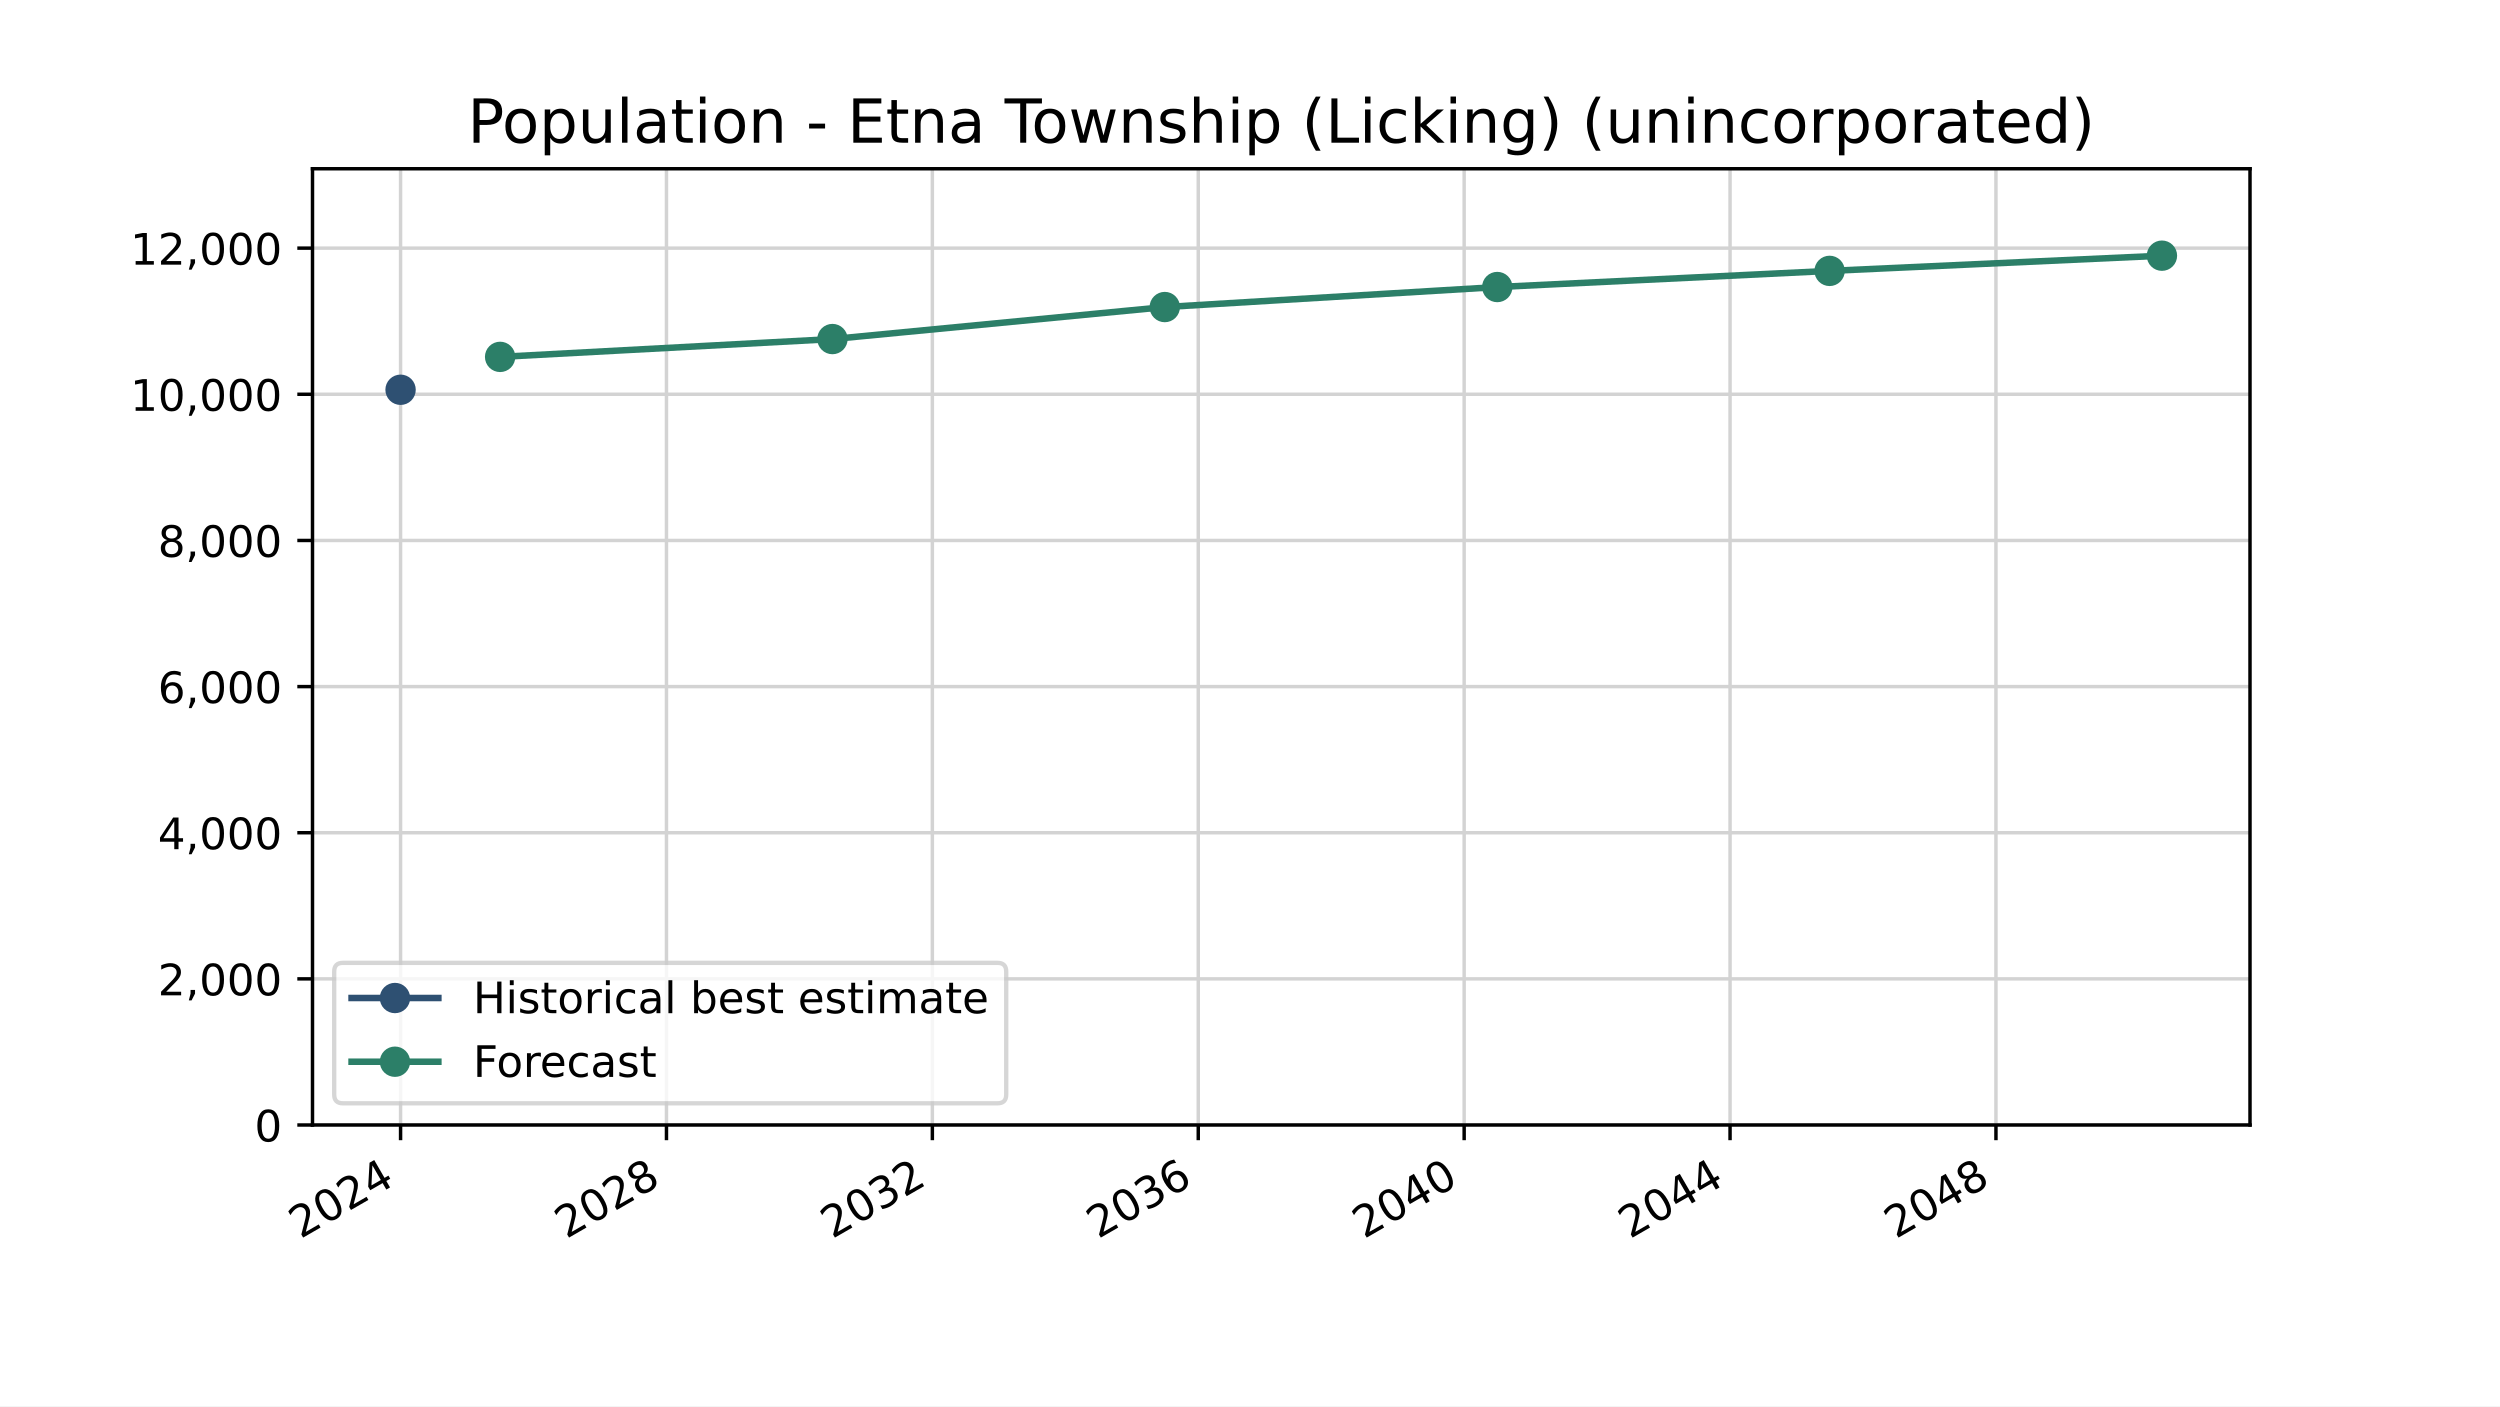
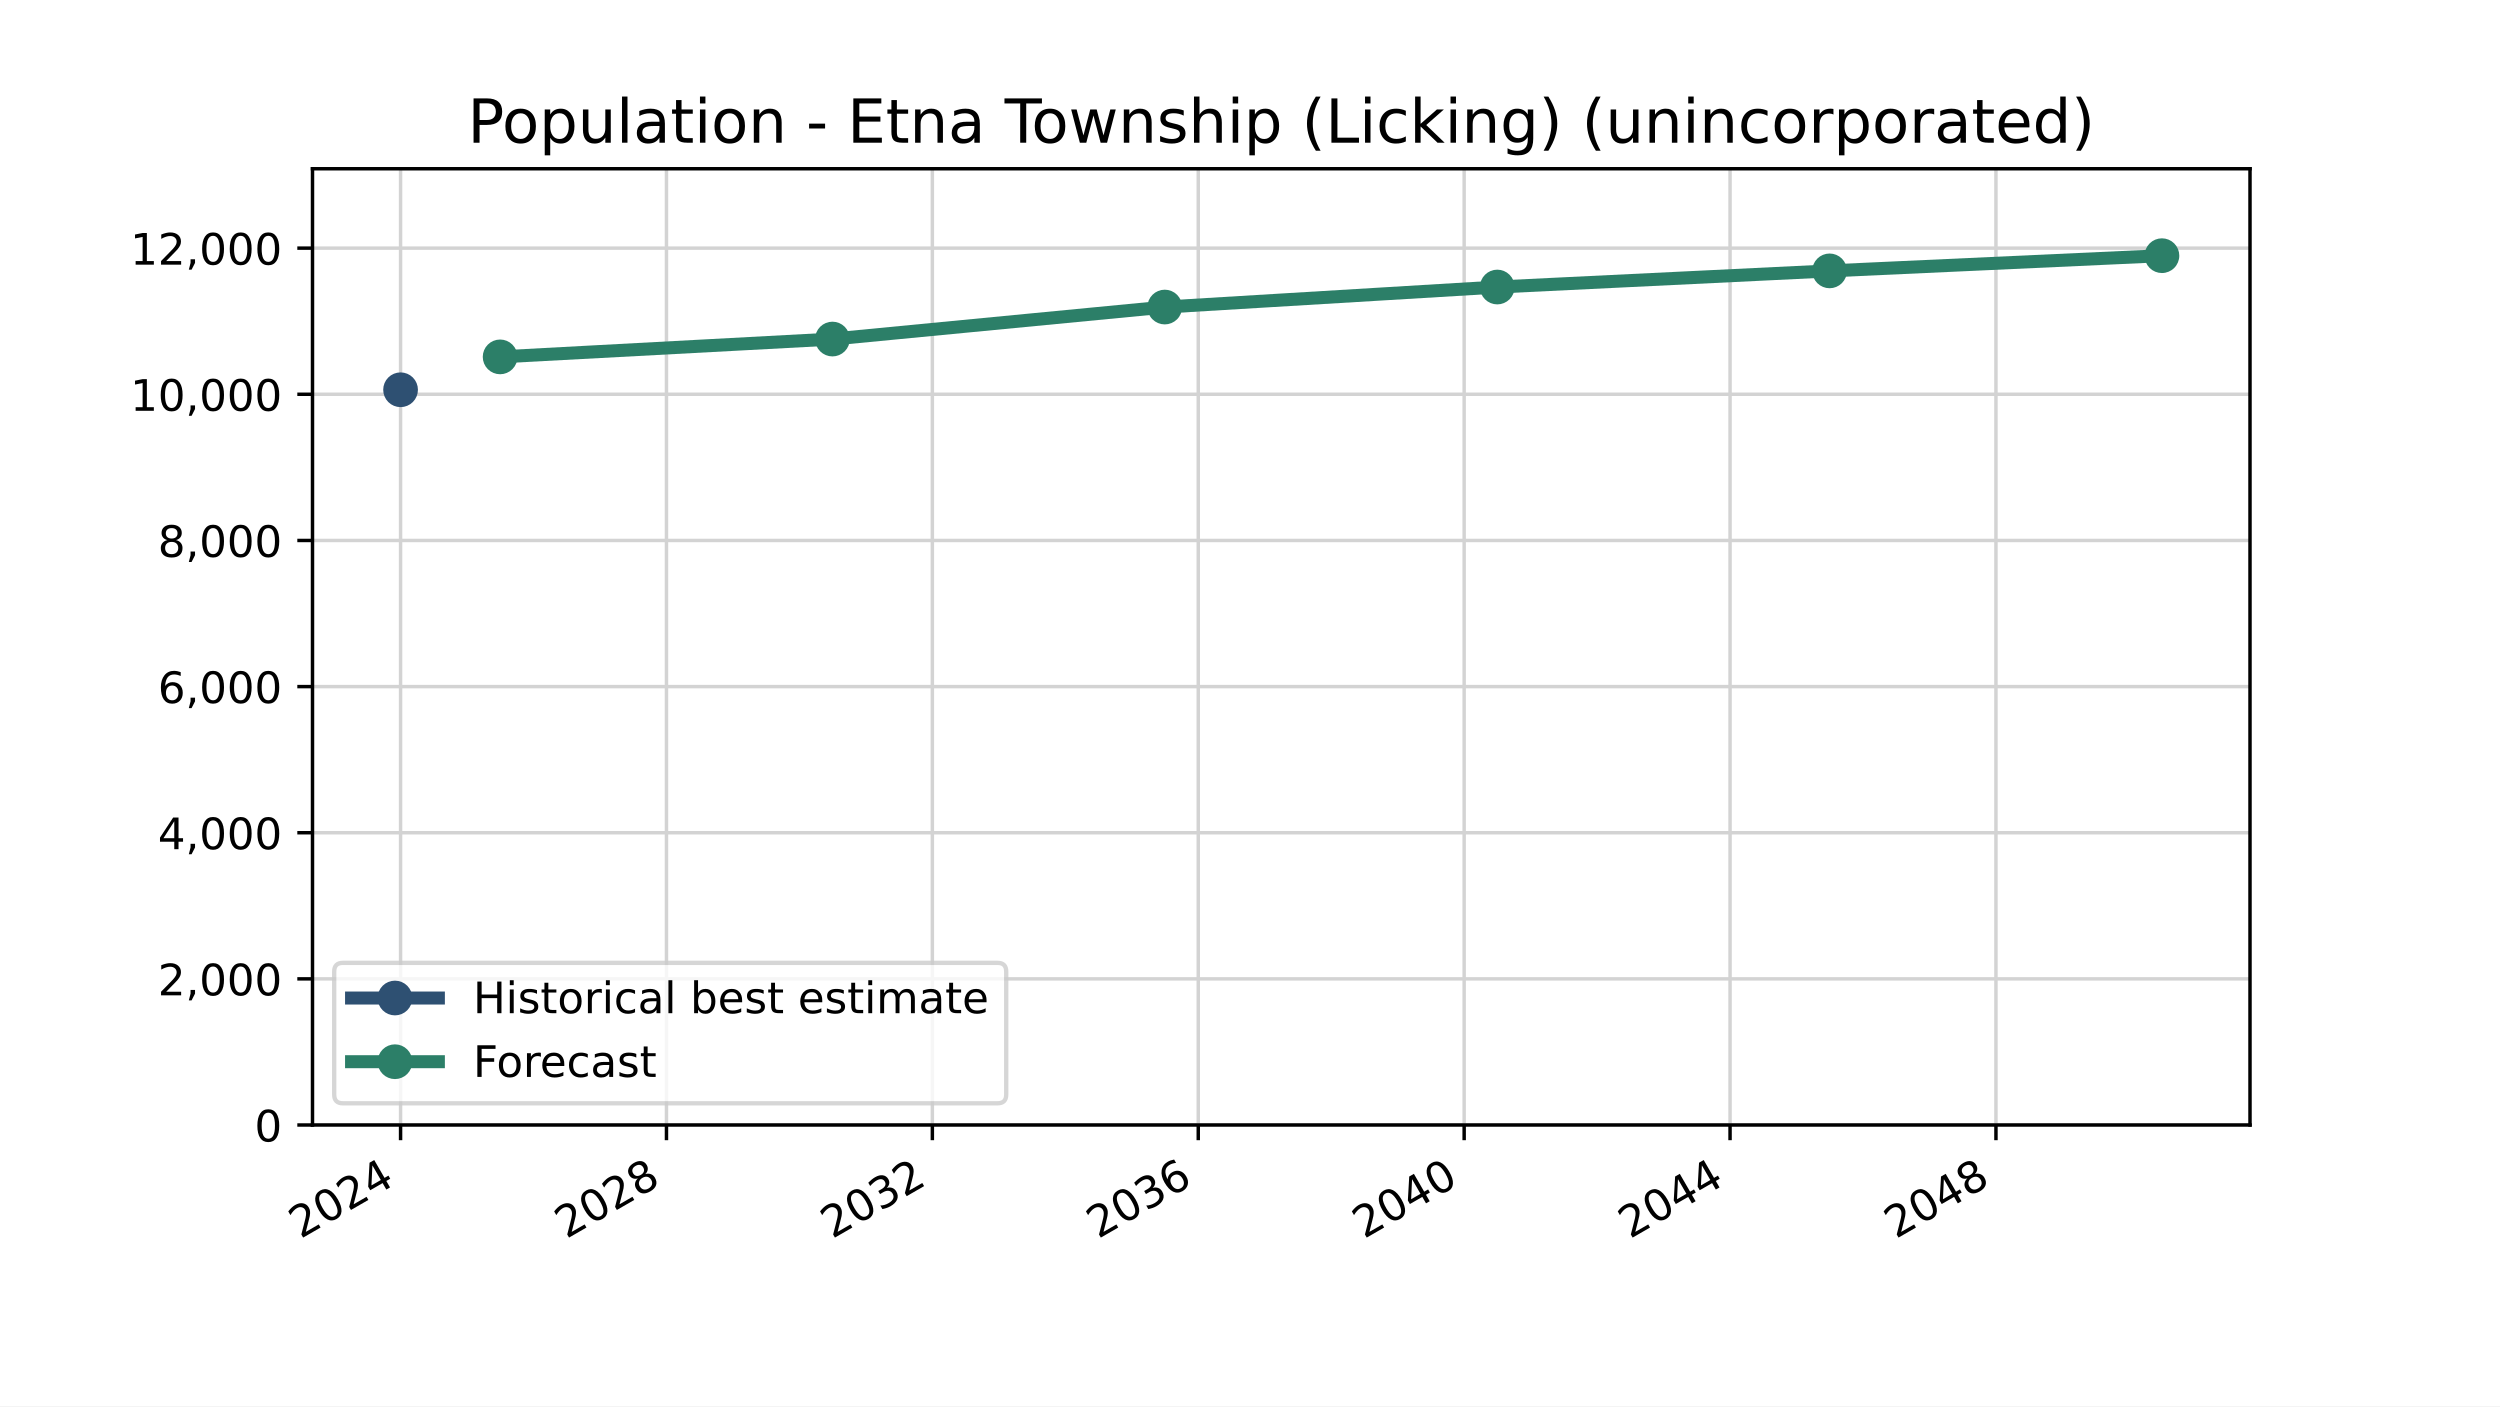
<svg xmlns="http://www.w3.org/2000/svg" xmlns:xlink="http://www.w3.org/1999/xlink" width="576pt" height="324pt" viewBox="0 0 576 324" version="1.1">
  <defs>
    <style type="text/css">*{stroke-linejoin: round; stroke-linecap: butt}</style>
  </defs>
  <g id="figure_1">
    <g id="patch_1">
      <path d="M 0 324  L 576 324  L 576 0  L 0 0  z " style="fill: #ffffff" />
    </g>
    <g id="axes_1">
      <g id="patch_2">
        <path d="M 72 259.2  L 518.4 259.2  L 518.4 38.88  L 72 38.88  z " style="fill: #ffffff" />
      </g>
      <g id="matplotlib.axis_1">
        <g id="xtick_1">
          <g id="line2d_1">
-             <path d="M 92.291 259.2  L 92.291 38.88  " clip-path="url(#pec2483b5b8)" style="fill: none; stroke: #d3d3d3; stroke-width: 0.8; stroke-linecap: square" />
+             <path d="M 92.291 259.2  L 92.291 38.88  " clip-path="url(#p291f6d114e)" style="fill: none; stroke: #d3d3d3; stroke-width: 0.8; stroke-linecap: square" />
          </g>
          <g id="line2d_2">
            <defs>
-               <path id="m67f2ed0b8e" d="M 0 0  L 0 3.5  " style="stroke: #000000; stroke-width: 0.8" />
+               <path id="me1c7db76db" d="M 0 0  L 0 3.5  " style="stroke: #000000; stroke-width: 0.8" />
            </defs>
            <g>
-               <use xlink:href="#m67f2ed0b8e" x="92.291" y="259.2" style="stroke: #000000; stroke-width: 0.8" />
+               <use xlink:href="#me1c7db76db" x="92.291" y="259.2" style="stroke: #000000; stroke-width: 0.8" />
            </g>
          </g>
          <g id="text_1">
            <g transform="translate(69.21072 285.5054) rotate(-30) scale(0.1 -0.1)">
              <defs>
                <path id="DejaVuSans-32" d="M 1228 531  L 3431 531  L 3431 0  L 469 0  L 469 531  Q 828 903 1448 1529  Q 2069 2156 2228 2338  Q 2531 2678 2651 2914  Q 2772 3150 2772 3378  Q 2772 3750 2511 3984  Q 2250 4219 1831 4219  Q 1534 4219 1204 4116  Q 875 4013 500 3803  L 500 4441  Q 881 4594 1212 4672  Q 1544 4750 1819 4750  Q 2544 4750 2975 4387  Q 3406 4025 3406 3419  Q 3406 3131 3298 2873  Q 3191 2616 2906 2266  Q 2828 2175 2409 1742  Q 1991 1309 1228 531  z " transform="scale(0.015625)" />
                <path id="DejaVuSans-30" d="M 2034 4250  Q 1547 4250 1301 3770  Q 1056 3291 1056 2328  Q 1056 1369 1301 889  Q 1547 409 2034 409  Q 2525 409 2770 889  Q 3016 1369 3016 2328  Q 3016 3291 2770 3770  Q 2525 4250 2034 4250  z M 2034 4750  Q 2819 4750 3233 4129  Q 3647 3509 3647 2328  Q 3647 1150 3233 529  Q 2819 -91 2034 -91  Q 1250 -91 836 529  Q 422 1150 422 2328  Q 422 3509 836 4129  Q 1250 4750 2034 4750  z " transform="scale(0.015625)" />
                <path id="DejaVuSans-34" d="M 2419 4116  L 825 1625  L 2419 1625  L 2419 4116  z M 2253 4666  L 3047 4666  L 3047 1625  L 3713 1625  L 3713 1100  L 3047 1100  L 3047 0  L 2419 0  L 2419 1100  L 313 1100  L 313 1709  L 2253 4666  z " transform="scale(0.015625)" />
              </defs>
              <use xlink:href="#DejaVuSans-32" />
              <use xlink:href="#DejaVuSans-30" x="63.623" />
              <use xlink:href="#DejaVuSans-32" x="127.246" />
              <use xlink:href="#DejaVuSans-34" x="190.869" />
            </g>
          </g>
        </g>
        <g id="xtick_2">
          <g id="line2d_3">
-             <path d="M 153.554 259.2  L 153.554 38.88  " clip-path="url(#pec2483b5b8)" style="fill: none; stroke: #d3d3d3; stroke-width: 0.8; stroke-linecap: square" />
+             <path d="M 153.554 259.2  L 153.554 38.88  " clip-path="url(#p291f6d114e)" style="fill: none; stroke: #d3d3d3; stroke-width: 0.8; stroke-linecap: square" />
          </g>
          <g id="line2d_4">
            <g>
-               <use xlink:href="#m67f2ed0b8e" x="153.554" y="259.2" style="stroke: #000000; stroke-width: 0.8" />
+               <use xlink:href="#me1c7db76db" x="153.554" y="259.2" style="stroke: #000000; stroke-width: 0.8" />
            </g>
          </g>
          <g id="text_2">
            <g transform="translate(130.4734 285.5054) rotate(-30) scale(0.1 -0.1)">
              <defs>
                <path id="DejaVuSans-38" d="M 2034 2216  Q 1584 2216 1326 1975  Q 1069 1734 1069 1313  Q 1069 891 1326 650  Q 1584 409 2034 409  Q 2484 409 2743 651  Q 3003 894 3003 1313  Q 3003 1734 2745 1975  Q 2488 2216 2034 2216  z M 1403 2484  Q 997 2584 770 2862  Q 544 3141 544 3541  Q 544 4100 942 4425  Q 1341 4750 2034 4750  Q 2731 4750 3128 4425  Q 3525 4100 3525 3541  Q 3525 3141 3298 2862  Q 3072 2584 2669 2484  Q 3125 2378 3379 2068  Q 3634 1759 3634 1313  Q 3634 634 3220 271  Q 2806 -91 2034 -91  Q 1263 -91 848 271  Q 434 634 434 1313  Q 434 1759 690 2068  Q 947 2378 1403 2484  z M 1172 3481  Q 1172 3119 1398 2916  Q 1625 2713 2034 2713  Q 2441 2713 2670 2916  Q 2900 3119 2900 3481  Q 2900 3844 2670 4047  Q 2441 4250 2034 4250  Q 1625 4250 1398 4047  Q 1172 3844 1172 3481  z " transform="scale(0.015625)" />
              </defs>
              <use xlink:href="#DejaVuSans-32" />
              <use xlink:href="#DejaVuSans-30" x="63.623" />
              <use xlink:href="#DejaVuSans-32" x="127.246" />
              <use xlink:href="#DejaVuSans-38" x="190.869" />
            </g>
          </g>
        </g>
        <g id="xtick_3">
          <g id="line2d_5">
-             <path d="M 214.816 259.2  L 214.816 38.88  " clip-path="url(#pec2483b5b8)" style="fill: none; stroke: #d3d3d3; stroke-width: 0.8; stroke-linecap: square" />
+             <path d="M 214.816 259.2  L 214.816 38.88  " clip-path="url(#p291f6d114e)" style="fill: none; stroke: #d3d3d3; stroke-width: 0.8; stroke-linecap: square" />
          </g>
          <g id="line2d_6">
            <g>
-               <use xlink:href="#m67f2ed0b8e" x="214.816" y="259.2" style="stroke: #000000; stroke-width: 0.8" />
+               <use xlink:href="#me1c7db76db" x="214.816" y="259.2" style="stroke: #000000; stroke-width: 0.8" />
            </g>
          </g>
          <g id="text_3">
            <g transform="translate(191.7361 285.5054) rotate(-30) scale(0.1 -0.1)">
              <defs>
                <path id="DejaVuSans-33" d="M 2597 2516  Q 3050 2419 3304 2112  Q 3559 1806 3559 1356  Q 3559 666 3084 287  Q 2609 -91 1734 -91  Q 1441 -91 1130 -33  Q 819 25 488 141  L 488 750  Q 750 597 1062 519  Q 1375 441 1716 441  Q 2309 441 2620 675  Q 2931 909 2931 1356  Q 2931 1769 2642 2001  Q 2353 2234 1838 2234  L 1294 2234  L 1294 2753  L 1863 2753  Q 2328 2753 2575 2939  Q 2822 3125 2822 3475  Q 2822 3834 2567 4026  Q 2313 4219 1838 4219  Q 1578 4219 1281 4162  Q 984 4106 628 3988  L 628 4550  Q 988 4650 1302 4700  Q 1616 4750 1894 4750  Q 2613 4750 3031 4423  Q 3450 4097 3450 3541  Q 3450 3153 3228 2886  Q 3006 2619 2597 2516  z " transform="scale(0.015625)" />
              </defs>
              <use xlink:href="#DejaVuSans-32" />
              <use xlink:href="#DejaVuSans-30" x="63.623" />
              <use xlink:href="#DejaVuSans-33" x="127.246" />
              <use xlink:href="#DejaVuSans-32" x="190.869" />
            </g>
          </g>
        </g>
        <g id="xtick_4">
          <g id="line2d_7">
-             <path d="M 276.079 259.2  L 276.079 38.88  " clip-path="url(#pec2483b5b8)" style="fill: none; stroke: #d3d3d3; stroke-width: 0.8; stroke-linecap: square" />
+             <path d="M 276.079 259.2  L 276.079 38.88  " clip-path="url(#p291f6d114e)" style="fill: none; stroke: #d3d3d3; stroke-width: 0.8; stroke-linecap: square" />
          </g>
          <g id="line2d_8">
            <g>
-               <use xlink:href="#m67f2ed0b8e" x="276.079" y="259.2" style="stroke: #000000; stroke-width: 0.8" />
+               <use xlink:href="#me1c7db76db" x="276.079" y="259.2" style="stroke: #000000; stroke-width: 0.8" />
            </g>
          </g>
          <g id="text_4">
            <g transform="translate(252.9988 285.5054) rotate(-30) scale(0.1 -0.1)">
              <defs>
                <path id="DejaVuSans-36" d="M 2113 2584  Q 1688 2584 1439 2293  Q 1191 2003 1191 1497  Q 1191 994 1439 701  Q 1688 409 2113 409  Q 2538 409 2786 701  Q 3034 994 3034 1497  Q 3034 2003 2786 2293  Q 2538 2584 2113 2584  z M 3366 4563  L 3366 3988  Q 3128 4100 2886 4159  Q 2644 4219 2406 4219  Q 1781 4219 1451 3797  Q 1122 3375 1075 2522  Q 1259 2794 1537 2939  Q 1816 3084 2150 3084  Q 2853 3084 3261 2657  Q 3669 2231 3669 1497  Q 3669 778 3244 343  Q 2819 -91 2113 -91  Q 1303 -91 875 529  Q 447 1150 447 2328  Q 447 3434 972 4092  Q 1497 4750 2381 4750  Q 2619 4750 2861 4703  Q 3103 4656 3366 4563  z " transform="scale(0.015625)" />
              </defs>
              <use xlink:href="#DejaVuSans-32" />
              <use xlink:href="#DejaVuSans-30" x="63.623" />
              <use xlink:href="#DejaVuSans-33" x="127.246" />
              <use xlink:href="#DejaVuSans-36" x="190.869" />
            </g>
          </g>
        </g>
        <g id="xtick_5">
          <g id="line2d_9">
-             <path d="M 337.342 259.2  L 337.342 38.88  " clip-path="url(#pec2483b5b8)" style="fill: none; stroke: #d3d3d3; stroke-width: 0.8; stroke-linecap: square" />
+             <path d="M 337.342 259.2  L 337.342 38.88  " clip-path="url(#p291f6d114e)" style="fill: none; stroke: #d3d3d3; stroke-width: 0.8; stroke-linecap: square" />
          </g>
          <g id="line2d_10">
            <g>
-               <use xlink:href="#m67f2ed0b8e" x="337.342" y="259.2" style="stroke: #000000; stroke-width: 0.8" />
+               <use xlink:href="#me1c7db76db" x="337.342" y="259.2" style="stroke: #000000; stroke-width: 0.8" />
            </g>
          </g>
          <g id="text_5">
            <g transform="translate(314.2615 285.5054) rotate(-30) scale(0.1 -0.1)">
              <use xlink:href="#DejaVuSans-32" />
              <use xlink:href="#DejaVuSans-30" x="63.623" />
              <use xlink:href="#DejaVuSans-34" x="127.246" />
              <use xlink:href="#DejaVuSans-30" x="190.869" />
            </g>
          </g>
        </g>
        <g id="xtick_6">
          <g id="line2d_11">
-             <path d="M 398.604 259.2  L 398.604 38.88  " clip-path="url(#pec2483b5b8)" style="fill: none; stroke: #d3d3d3; stroke-width: 0.8; stroke-linecap: square" />
+             <path d="M 398.604 259.2  L 398.604 38.88  " clip-path="url(#p291f6d114e)" style="fill: none; stroke: #d3d3d3; stroke-width: 0.8; stroke-linecap: square" />
          </g>
          <g id="line2d_12">
            <g>
-               <use xlink:href="#m67f2ed0b8e" x="398.604" y="259.2" style="stroke: #000000; stroke-width: 0.8" />
+               <use xlink:href="#me1c7db76db" x="398.604" y="259.2" style="stroke: #000000; stroke-width: 0.8" />
            </g>
          </g>
          <g id="text_6">
            <g transform="translate(375.5242 285.5054) rotate(-30) scale(0.1 -0.1)">
              <use xlink:href="#DejaVuSans-32" />
              <use xlink:href="#DejaVuSans-30" x="63.623" />
              <use xlink:href="#DejaVuSans-34" x="127.246" />
              <use xlink:href="#DejaVuSans-34" x="190.869" />
            </g>
          </g>
        </g>
        <g id="xtick_7">
          <g id="line2d_13">
-             <path d="M 459.867 259.2  L 459.867 38.88  " clip-path="url(#pec2483b5b8)" style="fill: none; stroke: #d3d3d3; stroke-width: 0.8; stroke-linecap: square" />
+             <path d="M 459.867 259.2  L 459.867 38.88  " clip-path="url(#p291f6d114e)" style="fill: none; stroke: #d3d3d3; stroke-width: 0.8; stroke-linecap: square" />
          </g>
          <g id="line2d_14">
            <g>
-               <use xlink:href="#m67f2ed0b8e" x="459.867" y="259.2" style="stroke: #000000; stroke-width: 0.8" />
+               <use xlink:href="#me1c7db76db" x="459.867" y="259.2" style="stroke: #000000; stroke-width: 0.8" />
            </g>
          </g>
          <g id="text_7">
            <g transform="translate(436.7869 285.5054) rotate(-30) scale(0.1 -0.1)">
              <use xlink:href="#DejaVuSans-32" />
              <use xlink:href="#DejaVuSans-30" x="63.623" />
              <use xlink:href="#DejaVuSans-34" x="127.246" />
              <use xlink:href="#DejaVuSans-38" x="190.869" />
            </g>
          </g>
        </g>
      </g>
      <g id="matplotlib.axis_2">
        <g id="ytick_1">
          <g id="line2d_15">
-             <path d="M 72 259.2  L 518.4 259.2  " clip-path="url(#pec2483b5b8)" style="fill: none; stroke: #d3d3d3; stroke-width: 0.8; stroke-linecap: square" />
+             <path d="M 72 259.2  L 518.4 259.2  " clip-path="url(#p291f6d114e)" style="fill: none; stroke: #d3d3d3; stroke-width: 0.8; stroke-linecap: square" />
          </g>
          <g id="line2d_16">
            <defs>
-               <path id="m2c3a84fed5" d="M 0 0  L -3.5 0  " style="stroke: #000000; stroke-width: 0.8" />
+               <path id="mdb825f6d9b" d="M 0 0  L -3.5 0  " style="stroke: #000000; stroke-width: 0.8" />
            </defs>
            <g>
-               <use xlink:href="#m2c3a84fed5" x="72" y="259.2" style="stroke: #000000; stroke-width: 0.8" />
+               <use xlink:href="#mdb825f6d9b" x="72" y="259.2" style="stroke: #000000; stroke-width: 0.8" />
            </g>
          </g>
          <g id="text_8">
            <g transform="translate(58.6375 262.9992) scale(0.1 -0.1)">
              <use xlink:href="#DejaVuSans-30" />
            </g>
          </g>
        </g>
        <g id="ytick_2">
          <g id="line2d_17">
-             <path d="M 72 225.529  L 518.4 225.529  " clip-path="url(#pec2483b5b8)" style="fill: none; stroke: #d3d3d3; stroke-width: 0.8; stroke-linecap: square" />
+             <path d="M 72 225.529  L 518.4 225.529  " clip-path="url(#p291f6d114e)" style="fill: none; stroke: #d3d3d3; stroke-width: 0.8; stroke-linecap: square" />
          </g>
          <g id="line2d_18">
            <g>
-               <use xlink:href="#m2c3a84fed5" x="72" y="225.529" style="stroke: #000000; stroke-width: 0.8" />
+               <use xlink:href="#mdb825f6d9b" x="72" y="225.529" style="stroke: #000000; stroke-width: 0.8" />
            </g>
          </g>
          <g id="text_9">
            <g transform="translate(36.37188 229.3284) scale(0.1 -0.1)">
              <defs>
                <path id="DejaVuSans-2c" d="M 750 794  L 1409 794  L 1409 256  L 897 -744  L 494 -744  L 750 256  L 750 794  z " transform="scale(0.015625)" />
              </defs>
              <use xlink:href="#DejaVuSans-32" />
              <use xlink:href="#DejaVuSans-2c" x="63.623" />
              <use xlink:href="#DejaVuSans-30" x="95.41" />
              <use xlink:href="#DejaVuSans-30" x="159.033" />
              <use xlink:href="#DejaVuSans-30" x="222.656" />
            </g>
          </g>
        </g>
        <g id="ytick_3">
          <g id="line2d_19">
-             <path d="M 72 191.858  L 518.4 191.858  " clip-path="url(#pec2483b5b8)" style="fill: none; stroke: #d3d3d3; stroke-width: 0.8; stroke-linecap: square" />
+             <path d="M 72 191.858  L 518.4 191.858  " clip-path="url(#p291f6d114e)" style="fill: none; stroke: #d3d3d3; stroke-width: 0.8; stroke-linecap: square" />
          </g>
          <g id="line2d_20">
            <g>
-               <use xlink:href="#m2c3a84fed5" x="72" y="191.858" style="stroke: #000000; stroke-width: 0.8" />
+               <use xlink:href="#mdb825f6d9b" x="72" y="191.858" style="stroke: #000000; stroke-width: 0.8" />
            </g>
          </g>
          <g id="text_10">
            <g transform="translate(36.37188 195.6576) scale(0.1 -0.1)">
              <use xlink:href="#DejaVuSans-34" />
              <use xlink:href="#DejaVuSans-2c" x="63.623" />
              <use xlink:href="#DejaVuSans-30" x="95.41" />
              <use xlink:href="#DejaVuSans-30" x="159.033" />
              <use xlink:href="#DejaVuSans-30" x="222.656" />
            </g>
          </g>
        </g>
        <g id="ytick_4">
          <g id="line2d_21">
-             <path d="M 72 158.188  L 518.4 158.188  " clip-path="url(#pec2483b5b8)" style="fill: none; stroke: #d3d3d3; stroke-width: 0.8; stroke-linecap: square" />
+             <path d="M 72 158.188  L 518.4 158.188  " clip-path="url(#p291f6d114e)" style="fill: none; stroke: #d3d3d3; stroke-width: 0.8; stroke-linecap: square" />
          </g>
          <g id="line2d_22">
            <g>
-               <use xlink:href="#m2c3a84fed5" x="72" y="158.188" style="stroke: #000000; stroke-width: 0.8" />
+               <use xlink:href="#mdb825f6d9b" x="72" y="158.188" style="stroke: #000000; stroke-width: 0.8" />
            </g>
          </g>
          <g id="text_11">
            <g transform="translate(36.37188 161.9867) scale(0.1 -0.1)">
              <use xlink:href="#DejaVuSans-36" />
              <use xlink:href="#DejaVuSans-2c" x="63.623" />
              <use xlink:href="#DejaVuSans-30" x="95.41" />
              <use xlink:href="#DejaVuSans-30" x="159.033" />
              <use xlink:href="#DejaVuSans-30" x="222.656" />
            </g>
          </g>
        </g>
        <g id="ytick_5">
          <g id="line2d_23">
-             <path d="M 72 124.517  L 518.4 124.517  " clip-path="url(#pec2483b5b8)" style="fill: none; stroke: #d3d3d3; stroke-width: 0.8; stroke-linecap: square" />
+             <path d="M 72 124.517  L 518.4 124.517  " clip-path="url(#p291f6d114e)" style="fill: none; stroke: #d3d3d3; stroke-width: 0.8; stroke-linecap: square" />
          </g>
          <g id="line2d_24">
            <g>
-               <use xlink:href="#m2c3a84fed5" x="72" y="124.517" style="stroke: #000000; stroke-width: 0.8" />
+               <use xlink:href="#mdb825f6d9b" x="72" y="124.517" style="stroke: #000000; stroke-width: 0.8" />
            </g>
          </g>
          <g id="text_12">
            <g transform="translate(36.37188 128.3159) scale(0.1 -0.1)">
              <use xlink:href="#DejaVuSans-38" />
              <use xlink:href="#DejaVuSans-2c" x="63.623" />
              <use xlink:href="#DejaVuSans-30" x="95.41" />
              <use xlink:href="#DejaVuSans-30" x="159.033" />
              <use xlink:href="#DejaVuSans-30" x="222.656" />
            </g>
          </g>
        </g>
        <g id="ytick_6">
          <g id="line2d_25">
-             <path d="M 72 90.846  L 518.4 90.846  " clip-path="url(#pec2483b5b8)" style="fill: none; stroke: #d3d3d3; stroke-width: 0.8; stroke-linecap: square" />
+             <path d="M 72 90.846  L 518.4 90.846  " clip-path="url(#p291f6d114e)" style="fill: none; stroke: #d3d3d3; stroke-width: 0.8; stroke-linecap: square" />
          </g>
          <g id="line2d_26">
            <g>
-               <use xlink:href="#m2c3a84fed5" x="72" y="90.846" style="stroke: #000000; stroke-width: 0.8" />
+               <use xlink:href="#mdb825f6d9b" x="72" y="90.846" style="stroke: #000000; stroke-width: 0.8" />
            </g>
          </g>
          <g id="text_13">
            <g transform="translate(30.00937 94.64509) scale(0.1 -0.1)">
              <defs>
                <path id="DejaVuSans-31" d="M 794 531  L 1825 531  L 1825 4091  L 703 3866  L 703 4441  L 1819 4666  L 2450 4666  L 2450 531  L 3481 531  L 3481 0  L 794 0  L 794 531  z " transform="scale(0.015625)" />
              </defs>
              <use xlink:href="#DejaVuSans-31" />
              <use xlink:href="#DejaVuSans-30" x="63.623" />
              <use xlink:href="#DejaVuSans-2c" x="127.246" />
              <use xlink:href="#DejaVuSans-30" x="159.033" />
              <use xlink:href="#DejaVuSans-30" x="222.656" />
              <use xlink:href="#DejaVuSans-30" x="286.279" />
            </g>
          </g>
        </g>
        <g id="ytick_7">
          <g id="line2d_27">
-             <path d="M 72 57.175  L 518.4 57.175  " clip-path="url(#pec2483b5b8)" style="fill: none; stroke: #d3d3d3; stroke-width: 0.8; stroke-linecap: square" />
+             <path d="M 72 57.175  L 518.4 57.175  " clip-path="url(#p291f6d114e)" style="fill: none; stroke: #d3d3d3; stroke-width: 0.8; stroke-linecap: square" />
          </g>
          <g id="line2d_28">
            <g>
-               <use xlink:href="#m2c3a84fed5" x="72" y="57.175" style="stroke: #000000; stroke-width: 0.8" />
+               <use xlink:href="#mdb825f6d9b" x="72" y="57.175" style="stroke: #000000; stroke-width: 0.8" />
            </g>
          </g>
          <g id="text_14">
            <g transform="translate(30.00937 60.97426) scale(0.1 -0.1)">
              <use xlink:href="#DejaVuSans-31" />
              <use xlink:href="#DejaVuSans-32" x="63.623" />
              <use xlink:href="#DejaVuSans-2c" x="127.246" />
              <use xlink:href="#DejaVuSans-30" x="159.033" />
              <use xlink:href="#DejaVuSans-30" x="222.656" />
              <use xlink:href="#DejaVuSans-30" x="286.279" />
            </g>
          </g>
        </g>
      </g>
      <g id="line2d_29">
-         <path d="M 92.291 89.802  " clip-path="url(#pec2483b5b8)" style="fill: none; stroke: #2e5072; stroke-width: 1.5; stroke-linecap: square" />
+         <path d="M 92.291 89.802  " clip-path="url(#p291f6d114e)" style="fill: none; stroke: #2e5072; stroke-width: 3; stroke-linecap: square" />
        <defs>
-           <path id="m826aa216a7" d="M 0 3  C 0.796 3 1.559 2.684 2.121 2.121  C 2.684 1.559 3 0.796 3 0  C 3 -0.796 2.684 -1.559 2.121 -2.121  C 1.559 -2.684 0.796 -3 0 -3  C -0.796 -3 -1.559 -2.684 -2.121 -2.121  C -2.684 -1.559 -3 -0.796 -3 0  C -3 0.796 -2.684 1.559 -2.121 2.121  C -1.559 2.684 -0.796 3 0 3  z " style="stroke: #2e5072" />
+           <path id="ma25439efd0" d="M 0 3.5  C 0.928 3.5 1.819 3.131 2.475 2.475  C 3.131 1.819 3.5 0.928 3.5 0  C 3.5 -0.928 3.131 -1.819 2.475 -2.475  C 1.819 -3.131 0.928 -3.5 0 -3.5  C -0.928 -3.5 -1.819 -3.131 -2.475 -2.475  C -3.131 -1.819 -3.5 -0.928 -3.5 0  C -3.5 0.928 -3.131 1.819 -2.475 2.475  C -1.819 3.131 -0.928 3.5 0 3.5  z " style="stroke: #2e5072" />
        </defs>
-         <g clip-path="url(#pec2483b5b8)">
-           <use xlink:href="#m826aa216a7" x="92.291" y="89.802" style="fill: #2e5072; stroke: #2e5072" />
+         <g clip-path="url(#p291f6d114e)">
+           <use xlink:href="#ma25439efd0" x="92.291" y="89.802" style="fill: #2e5072; stroke: #2e5072" />
        </g>
      </g>
      <g id="line2d_30">
-         <path d="M 115.228 82.226  L 191.796 78.118  L 268.364 70.744  L 344.973 66.131  L 421.541 62.411  L 498.109 58.909  " clip-path="url(#pec2483b5b8)" style="fill: none; stroke: #2c7f68; stroke-width: 1.5; stroke-linecap: square" />
+         <path d="M 115.228 82.226  L 191.796 78.118  L 268.364 70.744  L 344.973 66.131  L 421.541 62.411  L 498.109 58.909  " clip-path="url(#p291f6d114e)" style="fill: none; stroke: #2c7f68; stroke-width: 3; stroke-linecap: square" />
        <defs>
-           <path id="m26b83d8447" d="M 0 3  C 0.796 3 1.559 2.684 2.121 2.121  C 2.684 1.559 3 0.796 3 0  C 3 -0.796 2.684 -1.559 2.121 -2.121  C 1.559 -2.684 0.796 -3 0 -3  C -0.796 -3 -1.559 -2.684 -2.121 -2.121  C -2.684 -1.559 -3 -0.796 -3 0  C -3 0.796 -2.684 1.559 -2.121 2.121  C -1.559 2.684 -0.796 3 0 3  z " style="stroke: #2c7f68" />
+           <path id="m5c4cf9ce46" d="M 0 3.5  C 0.928 3.5 1.819 3.131 2.475 2.475  C 3.131 1.819 3.5 0.928 3.5 0  C 3.5 -0.928 3.131 -1.819 2.475 -2.475  C 1.819 -3.131 0.928 -3.5 0 -3.5  C -0.928 -3.5 -1.819 -3.131 -2.475 -2.475  C -3.131 -1.819 -3.5 -0.928 -3.5 0  C -3.5 0.928 -3.131 1.819 -2.475 2.475  C -1.819 3.131 -0.928 3.5 0 3.5  z " style="stroke: #2c7f68" />
        </defs>
-         <g clip-path="url(#pec2483b5b8)">
-           <use xlink:href="#m26b83d8447" x="115.228" y="82.226" style="fill: #2c7f68; stroke: #2c7f68" />
-           <use xlink:href="#m26b83d8447" x="191.796" y="78.118" style="fill: #2c7f68; stroke: #2c7f68" />
-           <use xlink:href="#m26b83d8447" x="268.364" y="70.744" style="fill: #2c7f68; stroke: #2c7f68" />
-           <use xlink:href="#m26b83d8447" x="344.973" y="66.131" style="fill: #2c7f68; stroke: #2c7f68" />
-           <use xlink:href="#m26b83d8447" x="421.541" y="62.411" style="fill: #2c7f68; stroke: #2c7f68" />
-           <use xlink:href="#m26b83d8447" x="498.109" y="58.909" style="fill: #2c7f68; stroke: #2c7f68" />
+         <g clip-path="url(#p291f6d114e)">
+           <use xlink:href="#m5c4cf9ce46" x="115.228" y="82.226" style="fill: #2c7f68; stroke: #2c7f68" />
+           <use xlink:href="#m5c4cf9ce46" x="191.796" y="78.118" style="fill: #2c7f68; stroke: #2c7f68" />
+           <use xlink:href="#m5c4cf9ce46" x="268.364" y="70.744" style="fill: #2c7f68; stroke: #2c7f68" />
+           <use xlink:href="#m5c4cf9ce46" x="344.973" y="66.131" style="fill: #2c7f68; stroke: #2c7f68" />
+           <use xlink:href="#m5c4cf9ce46" x="421.541" y="62.411" style="fill: #2c7f68; stroke: #2c7f68" />
+           <use xlink:href="#m5c4cf9ce46" x="498.109" y="58.909" style="fill: #2c7f68; stroke: #2c7f68" />
        </g>
      </g>
      <g id="patch_3">
        <path d="M 72 259.2  L 72 38.88  " style="fill: none; stroke: #000000; stroke-width: 0.8; stroke-linejoin: miter; stroke-linecap: square" />
      </g>
      <g id="patch_4">
        <path d="M 518.4 259.2  L 518.4 38.88  " style="fill: none; stroke: #000000; stroke-width: 0.8; stroke-linejoin: miter; stroke-linecap: square" />
      </g>
      <g id="patch_5">
        <path d="M 72 259.2  L 518.4 259.2  " style="fill: none; stroke: #000000; stroke-width: 0.8; stroke-linejoin: miter; stroke-linecap: square" />
      </g>
      <g id="patch_6">
        <path d="M 72 38.88  L 518.4 38.88  " style="fill: none; stroke: #000000; stroke-width: 0.8; stroke-linejoin: miter; stroke-linecap: square" />
      </g>
      <g id="text_15">
        <g transform="translate(107.7345 32.88) scale(0.14 -0.14)">
          <defs>
            <path id="DejaVuSans-50" d="M 1259 4147  L 1259 2394  L 2053 2394  Q 2494 2394 2734 2622  Q 2975 2850 2975 3272  Q 2975 3691 2734 3919  Q 2494 4147 2053 4147  L 1259 4147  z M 628 4666  L 2053 4666  Q 2838 4666 3239 4311  Q 3641 3956 3641 3272  Q 3641 2581 3239 2228  Q 2838 1875 2053 1875  L 1259 1875  L 1259 0  L 628 0  L 628 4666  z " transform="scale(0.015625)" />
            <path id="DejaVuSans-6f" d="M 1959 3097  Q 1497 3097 1228 2736  Q 959 2375 959 1747  Q 959 1119 1226 758  Q 1494 397 1959 397  Q 2419 397 2687 759  Q 2956 1122 2956 1747  Q 2956 2369 2687 2733  Q 2419 3097 1959 3097  z M 1959 3584  Q 2709 3584 3137 3096  Q 3566 2609 3566 1747  Q 3566 888 3137 398  Q 2709 -91 1959 -91  Q 1206 -91 779 398  Q 353 888 353 1747  Q 353 2609 779 3096  Q 1206 3584 1959 3584  z " transform="scale(0.015625)" />
            <path id="DejaVuSans-70" d="M 1159 525  L 1159 -1331  L 581 -1331  L 581 3500  L 1159 3500  L 1159 2969  Q 1341 3281 1617 3432  Q 1894 3584 2278 3584  Q 2916 3584 3314 3078  Q 3713 2572 3713 1747  Q 3713 922 3314 415  Q 2916 -91 2278 -91  Q 1894 -91 1617 61  Q 1341 213 1159 525  z M 3116 1747  Q 3116 2381 2855 2742  Q 2594 3103 2138 3103  Q 1681 3103 1420 2742  Q 1159 2381 1159 1747  Q 1159 1113 1420 752  Q 1681 391 2138 391  Q 2594 391 2855 752  Q 3116 1113 3116 1747  z " transform="scale(0.015625)" />
            <path id="DejaVuSans-75" d="M 544 1381  L 544 3500  L 1119 3500  L 1119 1403  Q 1119 906 1312 657  Q 1506 409 1894 409  Q 2359 409 2629 706  Q 2900 1003 2900 1516  L 2900 3500  L 3475 3500  L 3475 0  L 2900 0  L 2900 538  Q 2691 219 2414 64  Q 2138 -91 1772 -91  Q 1169 -91 856 284  Q 544 659 544 1381  z M 1991 3584  L 1991 3584  z " transform="scale(0.015625)" />
            <path id="DejaVuSans-6c" d="M 603 4863  L 1178 4863  L 1178 0  L 603 0  L 603 4863  z " transform="scale(0.015625)" />
            <path id="DejaVuSans-61" d="M 2194 1759  Q 1497 1759 1228 1600  Q 959 1441 959 1056  Q 959 750 1161 570  Q 1363 391 1709 391  Q 2188 391 2477 730  Q 2766 1069 2766 1631  L 2766 1759  L 2194 1759  z M 3341 1997  L 3341 0  L 2766 0  L 2766 531  Q 2569 213 2275 61  Q 1981 -91 1556 -91  Q 1019 -91 701 211  Q 384 513 384 1019  Q 384 1609 779 1909  Q 1175 2209 1959 2209  L 2766 2209  L 2766 2266  Q 2766 2663 2505 2880  Q 2244 3097 1772 3097  Q 1472 3097 1187 3025  Q 903 2953 641 2809  L 641 3341  Q 956 3463 1253 3523  Q 1550 3584 1831 3584  Q 2591 3584 2966 3190  Q 3341 2797 3341 1997  z " transform="scale(0.015625)" />
            <path id="DejaVuSans-74" d="M 1172 4494  L 1172 3500  L 2356 3500  L 2356 3053  L 1172 3053  L 1172 1153  Q 1172 725 1289 603  Q 1406 481 1766 481  L 2356 481  L 2356 0  L 1766 0  Q 1100 0 847 248  Q 594 497 594 1153  L 594 3053  L 172 3053  L 172 3500  L 594 3500  L 594 4494  L 1172 4494  z " transform="scale(0.015625)" />
            <path id="DejaVuSans-69" d="M 603 3500  L 1178 3500  L 1178 0  L 603 0  L 603 3500  z M 603 4863  L 1178 4863  L 1178 4134  L 603 4134  L 603 4863  z " transform="scale(0.015625)" />
            <path id="DejaVuSans-6e" d="M 3513 2113  L 3513 0  L 2938 0  L 2938 2094  Q 2938 2591 2744 2837  Q 2550 3084 2163 3084  Q 1697 3084 1428 2787  Q 1159 2491 1159 1978  L 1159 0  L 581 0  L 581 3500  L 1159 3500  L 1159 2956  Q 1366 3272 1645 3428  Q 1925 3584 2291 3584  Q 2894 3584 3203 3211  Q 3513 2838 3513 2113  z " transform="scale(0.015625)" />
            <path id="DejaVuSans-20" transform="scale(0.015625)" />
            <path id="DejaVuSans-2d" d="M 313 2009  L 1997 2009  L 1997 1497  L 313 1497  L 313 2009  z " transform="scale(0.015625)" />
            <path id="DejaVuSans-45" d="M 628 4666  L 3578 4666  L 3578 4134  L 1259 4134  L 1259 2753  L 3481 2753  L 3481 2222  L 1259 2222  L 1259 531  L 3634 531  L 3634 0  L 628 0  L 628 4666  z " transform="scale(0.015625)" />
            <path id="DejaVuSans-54" d="M -19 4666  L 3928 4666  L 3928 4134  L 2272 4134  L 2272 0  L 1638 0  L 1638 4134  L -19 4134  L -19 4666  z " transform="scale(0.015625)" />
            <path id="DejaVuSans-77" d="M 269 3500  L 844 3500  L 1563 769  L 2278 3500  L 2956 3500  L 3675 769  L 4391 3500  L 4966 3500  L 4050 0  L 3372 0  L 2619 2869  L 1863 0  L 1184 0  L 269 3500  z " transform="scale(0.015625)" />
            <path id="DejaVuSans-73" d="M 2834 3397  L 2834 2853  Q 2591 2978 2328 3040  Q 2066 3103 1784 3103  Q 1356 3103 1142 2972  Q 928 2841 928 2578  Q 928 2378 1081 2264  Q 1234 2150 1697 2047  L 1894 2003  Q 2506 1872 2764 1633  Q 3022 1394 3022 966  Q 3022 478 2636 193  Q 2250 -91 1575 -91  Q 1294 -91 989 -36  Q 684 19 347 128  L 347 722  Q 666 556 975 473  Q 1284 391 1588 391  Q 1994 391 2212 530  Q 2431 669 2431 922  Q 2431 1156 2273 1281  Q 2116 1406 1581 1522  L 1381 1569  Q 847 1681 609 1914  Q 372 2147 372 2553  Q 372 3047 722 3315  Q 1072 3584 1716 3584  Q 2034 3584 2315 3537  Q 2597 3491 2834 3397  z " transform="scale(0.015625)" />
            <path id="DejaVuSans-68" d="M 3513 2113  L 3513 0  L 2938 0  L 2938 2094  Q 2938 2591 2744 2837  Q 2550 3084 2163 3084  Q 1697 3084 1428 2787  Q 1159 2491 1159 1978  L 1159 0  L 581 0  L 581 4863  L 1159 4863  L 1159 2956  Q 1366 3272 1645 3428  Q 1925 3584 2291 3584  Q 2894 3584 3203 3211  Q 3513 2838 3513 2113  z " transform="scale(0.015625)" />
            <path id="DejaVuSans-28" d="M 1984 4856  Q 1566 4138 1362 3434  Q 1159 2731 1159 2009  Q 1159 1288 1364 580  Q 1569 -128 1984 -844  L 1484 -844  Q 1016 -109 783 600  Q 550 1309 550 2009  Q 550 2706 781 3412  Q 1013 4119 1484 4856  L 1984 4856  z " transform="scale(0.015625)" />
            <path id="DejaVuSans-4c" d="M 628 4666  L 1259 4666  L 1259 531  L 3531 531  L 3531 0  L 628 0  L 628 4666  z " transform="scale(0.015625)" />
            <path id="DejaVuSans-63" d="M 3122 3366  L 3122 2828  Q 2878 2963 2633 3030  Q 2388 3097 2138 3097  Q 1578 3097 1268 2742  Q 959 2388 959 1747  Q 959 1106 1268 751  Q 1578 397 2138 397  Q 2388 397 2633 464  Q 2878 531 3122 666  L 3122 134  Q 2881 22 2623 -34  Q 2366 -91 2075 -91  Q 1284 -91 818 406  Q 353 903 353 1747  Q 353 2603 823 3093  Q 1294 3584 2113 3584  Q 2378 3584 2631 3529  Q 2884 3475 3122 3366  z " transform="scale(0.015625)" />
            <path id="DejaVuSans-6b" d="M 581 4863  L 1159 4863  L 1159 1991  L 2875 3500  L 3609 3500  L 1753 1863  L 3688 0  L 2938 0  L 1159 1709  L 1159 0  L 581 0  L 581 4863  z " transform="scale(0.015625)" />
            <path id="DejaVuSans-67" d="M 2906 1791  Q 2906 2416 2648 2759  Q 2391 3103 1925 3103  Q 1463 3103 1205 2759  Q 947 2416 947 1791  Q 947 1169 1205 825  Q 1463 481 1925 481  Q 2391 481 2648 825  Q 2906 1169 2906 1791  z M 3481 434  Q 3481 -459 3084 -895  Q 2688 -1331 1869 -1331  Q 1566 -1331 1297 -1286  Q 1028 -1241 775 -1147  L 775 -588  Q 1028 -725 1275 -790  Q 1522 -856 1778 -856  Q 2344 -856 2625 -561  Q 2906 -266 2906 331  L 2906 616  Q 2728 306 2450 153  Q 2172 0 1784 0  Q 1141 0 747 490  Q 353 981 353 1791  Q 353 2603 747 3093  Q 1141 3584 1784 3584  Q 2172 3584 2450 3431  Q 2728 3278 2906 2969  L 2906 3500  L 3481 3500  L 3481 434  z " transform="scale(0.015625)" />
            <path id="DejaVuSans-29" d="M 513 4856  L 1013 4856  Q 1481 4119 1714 3412  Q 1947 2706 1947 2009  Q 1947 1309 1714 600  Q 1481 -109 1013 -844  L 513 -844  Q 928 -128 1133 580  Q 1338 1288 1338 2009  Q 1338 2731 1133 3434  Q 928 4138 513 4856  z " transform="scale(0.015625)" />
            <path id="DejaVuSans-72" d="M 2631 2963  Q 2534 3019 2420 3045  Q 2306 3072 2169 3072  Q 1681 3072 1420 2755  Q 1159 2438 1159 1844  L 1159 0  L 581 0  L 581 3500  L 1159 3500  L 1159 2956  Q 1341 3275 1631 3429  Q 1922 3584 2338 3584  Q 2397 3584 2469 3576  Q 2541 3569 2628 3553  L 2631 2963  z " transform="scale(0.015625)" />
            <path id="DejaVuSans-65" d="M 3597 1894  L 3597 1613  L 953 1613  Q 991 1019 1311 708  Q 1631 397 2203 397  Q 2534 397 2845 478  Q 3156 559 3463 722  L 3463 178  Q 3153 47 2828 -22  Q 2503 -91 2169 -91  Q 1331 -91 842 396  Q 353 884 353 1716  Q 353 2575 817 3079  Q 1281 3584 2069 3584  Q 2775 3584 3186 3129  Q 3597 2675 3597 1894  z M 3022 2063  Q 3016 2534 2758 2815  Q 2500 3097 2075 3097  Q 1594 3097 1305 2825  Q 1016 2553 972 2059  L 3022 2063  z " transform="scale(0.015625)" />
            <path id="DejaVuSans-64" d="M 2906 2969  L 2906 4863  L 3481 4863  L 3481 0  L 2906 0  L 2906 525  Q 2725 213 2448 61  Q 2172 -91 1784 -91  Q 1150 -91 751 415  Q 353 922 353 1747  Q 353 2572 751 3078  Q 1150 3584 1784 3584  Q 2172 3584 2448 3432  Q 2725 3281 2906 2969  z M 947 1747  Q 947 1113 1208 752  Q 1469 391 1925 391  Q 2381 391 2643 752  Q 2906 1113 2906 1747  Q 2906 2381 2643 2742  Q 2381 3103 1925 3103  Q 1469 3103 1208 2742  Q 947 2381 947 1747  z " transform="scale(0.015625)" />
          </defs>
          <use xlink:href="#DejaVuSans-50" />
          <use xlink:href="#DejaVuSans-6f" x="56.678" />
          <use xlink:href="#DejaVuSans-70" x="117.859" />
          <use xlink:href="#DejaVuSans-75" x="181.336" />
          <use xlink:href="#DejaVuSans-6c" x="244.715" />
          <use xlink:href="#DejaVuSans-61" x="272.498" />
          <use xlink:href="#DejaVuSans-74" x="333.777" />
          <use xlink:href="#DejaVuSans-69" x="372.986" />
          <use xlink:href="#DejaVuSans-6f" x="400.77" />
          <use xlink:href="#DejaVuSans-6e" x="461.951" />
          <use xlink:href="#DejaVuSans-20" x="525.33" />
          <use xlink:href="#DejaVuSans-2d" x="557.117" />
          <use xlink:href="#DejaVuSans-20" x="593.201" />
          <use xlink:href="#DejaVuSans-45" x="624.988" />
          <use xlink:href="#DejaVuSans-74" x="688.172" />
          <use xlink:href="#DejaVuSans-6e" x="727.381" />
          <use xlink:href="#DejaVuSans-61" x="790.76" />
          <use xlink:href="#DejaVuSans-20" x="852.039" />
          <use xlink:href="#DejaVuSans-54" x="883.826" />
          <use xlink:href="#DejaVuSans-6f" x="927.91" />
          <use xlink:href="#DejaVuSans-77" x="989.092" />
          <use xlink:href="#DejaVuSans-6e" x="1070.879" />
          <use xlink:href="#DejaVuSans-73" x="1134.258" />
          <use xlink:href="#DejaVuSans-68" x="1186.357" />
          <use xlink:href="#DejaVuSans-69" x="1249.736" />
          <use xlink:href="#DejaVuSans-70" x="1277.52" />
          <use xlink:href="#DejaVuSans-20" x="1340.996" />
          <use xlink:href="#DejaVuSans-28" x="1372.783" />
          <use xlink:href="#DejaVuSans-4c" x="1411.797" />
          <use xlink:href="#DejaVuSans-69" x="1467.51" />
          <use xlink:href="#DejaVuSans-63" x="1495.293" />
          <use xlink:href="#DejaVuSans-6b" x="1550.273" />
          <use xlink:href="#DejaVuSans-69" x="1608.184" />
          <use xlink:href="#DejaVuSans-6e" x="1635.967" />
          <use xlink:href="#DejaVuSans-67" x="1699.346" />
          <use xlink:href="#DejaVuSans-29" x="1762.822" />
          <use xlink:href="#DejaVuSans-20" x="1801.836" />
          <use xlink:href="#DejaVuSans-28" x="1833.623" />
          <use xlink:href="#DejaVuSans-75" x="1872.637" />
          <use xlink:href="#DejaVuSans-6e" x="1936.016" />
          <use xlink:href="#DejaVuSans-69" x="1999.395" />
          <use xlink:href="#DejaVuSans-6e" x="2027.178" />
          <use xlink:href="#DejaVuSans-63" x="2090.557" />
          <use xlink:href="#DejaVuSans-6f" x="2145.537" />
          <use xlink:href="#DejaVuSans-72" x="2206.719" />
          <use xlink:href="#DejaVuSans-70" x="2247.832" />
          <use xlink:href="#DejaVuSans-6f" x="2311.309" />
          <use xlink:href="#DejaVuSans-72" x="2372.49" />
          <use xlink:href="#DejaVuSans-61" x="2413.604" />
          <use xlink:href="#DejaVuSans-74" x="2474.883" />
          <use xlink:href="#DejaVuSans-65" x="2514.092" />
          <use xlink:href="#DejaVuSans-64" x="2575.615" />
          <use xlink:href="#DejaVuSans-29" x="2639.092" />
        </g>
      </g>
      <g id="legend_1">
        <g id="patch_7">
          <path d="M 79 254.2  L 229.831 254.2  Q 231.831 254.2 231.831 252.2  L 231.831 223.844  Q 231.831 221.844 229.831 221.844  L 79 221.844  Q 77 221.844 77 223.844  L 77 252.2  Q 77 254.2 79 254.2  z " style="fill: #ffffff; opacity: 0.8; stroke: #cccccc; stroke-linejoin: miter" />
        </g>
        <g id="line2d_31">
-           <path d="M 81 229.942  L 91 229.942  L 101 229.942  " style="fill: none; stroke: #2e5072; stroke-width: 1.5; stroke-linecap: square" />
+           <path d="M 81 229.942  L 91 229.942  L 101 229.942  " style="fill: none; stroke: #2e5072; stroke-width: 3; stroke-linecap: square" />
          <g>
-             <use xlink:href="#m826aa216a7" x="91" y="229.942" style="fill: #2e5072; stroke: #2e5072" />
+             <use xlink:href="#ma25439efd0" x="91" y="229.942" style="fill: #2e5072; stroke: #2e5072" />
          </g>
        </g>
        <g id="text_16">
          <g transform="translate(109 233.4422) scale(0.1 -0.1)">
            <defs>
              <path id="DejaVuSans-48" d="M 628 4666  L 1259 4666  L 1259 2753  L 3553 2753  L 3553 4666  L 4184 4666  L 4184 0  L 3553 0  L 3553 2222  L 1259 2222  L 1259 0  L 628 0  L 628 4666  z " transform="scale(0.015625)" />
              <path id="DejaVuSans-62" d="M 3116 1747  Q 3116 2381 2855 2742  Q 2594 3103 2138 3103  Q 1681 3103 1420 2742  Q 1159 2381 1159 1747  Q 1159 1113 1420 752  Q 1681 391 2138 391  Q 2594 391 2855 752  Q 3116 1113 3116 1747  z M 1159 2969  Q 1341 3281 1617 3432  Q 1894 3584 2278 3584  Q 2916 3584 3314 3078  Q 3713 2572 3713 1747  Q 3713 922 3314 415  Q 2916 -91 2278 -91  Q 1894 -91 1617 61  Q 1341 213 1159 525  L 1159 0  L 581 0  L 581 4863  L 1159 4863  L 1159 2969  z " transform="scale(0.015625)" />
              <path id="DejaVuSans-6d" d="M 3328 2828  Q 3544 3216 3844 3400  Q 4144 3584 4550 3584  Q 5097 3584 5394 3201  Q 5691 2819 5691 2113  L 5691 0  L 5113 0  L 5113 2094  Q 5113 2597 4934 2840  Q 4756 3084 4391 3084  Q 3944 3084 3684 2787  Q 3425 2491 3425 1978  L 3425 0  L 2847 0  L 2847 2094  Q 2847 2600 2669 2842  Q 2491 3084 2119 3084  Q 1678 3084 1418 2786  Q 1159 2488 1159 1978  L 1159 0  L 581 0  L 581 3500  L 1159 3500  L 1159 2956  Q 1356 3278 1631 3431  Q 1906 3584 2284 3584  Q 2666 3584 2933 3390  Q 3200 3197 3328 2828  z " transform="scale(0.015625)" />
            </defs>
            <use xlink:href="#DejaVuSans-48" />
            <use xlink:href="#DejaVuSans-69" x="75.195" />
            <use xlink:href="#DejaVuSans-73" x="102.979" />
            <use xlink:href="#DejaVuSans-74" x="155.078" />
            <use xlink:href="#DejaVuSans-6f" x="194.287" />
            <use xlink:href="#DejaVuSans-72" x="255.469" />
            <use xlink:href="#DejaVuSans-69" x="296.582" />
            <use xlink:href="#DejaVuSans-63" x="324.365" />
            <use xlink:href="#DejaVuSans-61" x="379.346" />
            <use xlink:href="#DejaVuSans-6c" x="440.625" />
            <use xlink:href="#DejaVuSans-20" x="468.408" />
            <use xlink:href="#DejaVuSans-62" x="500.195" />
            <use xlink:href="#DejaVuSans-65" x="563.672" />
            <use xlink:href="#DejaVuSans-73" x="625.195" />
            <use xlink:href="#DejaVuSans-74" x="677.295" />
            <use xlink:href="#DejaVuSans-20" x="716.504" />
            <use xlink:href="#DejaVuSans-65" x="748.291" />
            <use xlink:href="#DejaVuSans-73" x="809.814" />
            <use xlink:href="#DejaVuSans-74" x="861.914" />
            <use xlink:href="#DejaVuSans-69" x="901.123" />
            <use xlink:href="#DejaVuSans-6d" x="928.906" />
            <use xlink:href="#DejaVuSans-61" x="1026.318" />
            <use xlink:href="#DejaVuSans-74" x="1087.598" />
            <use xlink:href="#DejaVuSans-65" x="1126.807" />
          </g>
        </g>
        <g id="line2d_32">
-           <path d="M 81 244.62  L 91 244.62  L 101 244.62  " style="fill: none; stroke: #2c7f68; stroke-width: 1.5; stroke-linecap: square" />
+           <path d="M 81 244.62  L 91 244.62  L 101 244.62  " style="fill: none; stroke: #2c7f68; stroke-width: 3; stroke-linecap: square" />
          <g>
-             <use xlink:href="#m26b83d8447" x="91" y="244.62" style="fill: #2c7f68; stroke: #2c7f68" />
+             <use xlink:href="#m5c4cf9ce46" x="91" y="244.62" style="fill: #2c7f68; stroke: #2c7f68" />
          </g>
        </g>
        <g id="text_17">
          <g transform="translate(109 248.1203) scale(0.1 -0.1)">
            <defs>
              <path id="DejaVuSans-46" d="M 628 4666  L 3309 4666  L 3309 4134  L 1259 4134  L 1259 2759  L 3109 2759  L 3109 2228  L 1259 2228  L 1259 0  L 628 0  L 628 4666  z " transform="scale(0.015625)" />
            </defs>
            <use xlink:href="#DejaVuSans-46" />
            <use xlink:href="#DejaVuSans-6f" x="53.895" />
            <use xlink:href="#DejaVuSans-72" x="115.076" />
            <use xlink:href="#DejaVuSans-65" x="153.939" />
            <use xlink:href="#DejaVuSans-63" x="215.463" />
            <use xlink:href="#DejaVuSans-61" x="270.443" />
            <use xlink:href="#DejaVuSans-73" x="331.723" />
            <use xlink:href="#DejaVuSans-74" x="383.822" />
          </g>
        </g>
      </g>
    </g>
  </g>
  <defs>
-     <clipPath id="pec2483b5b8">
+     <clipPath id="p291f6d114e">
      <rect x="72" y="38.88" width="446.4" height="220.32" />
    </clipPath>
  </defs>
</svg>
